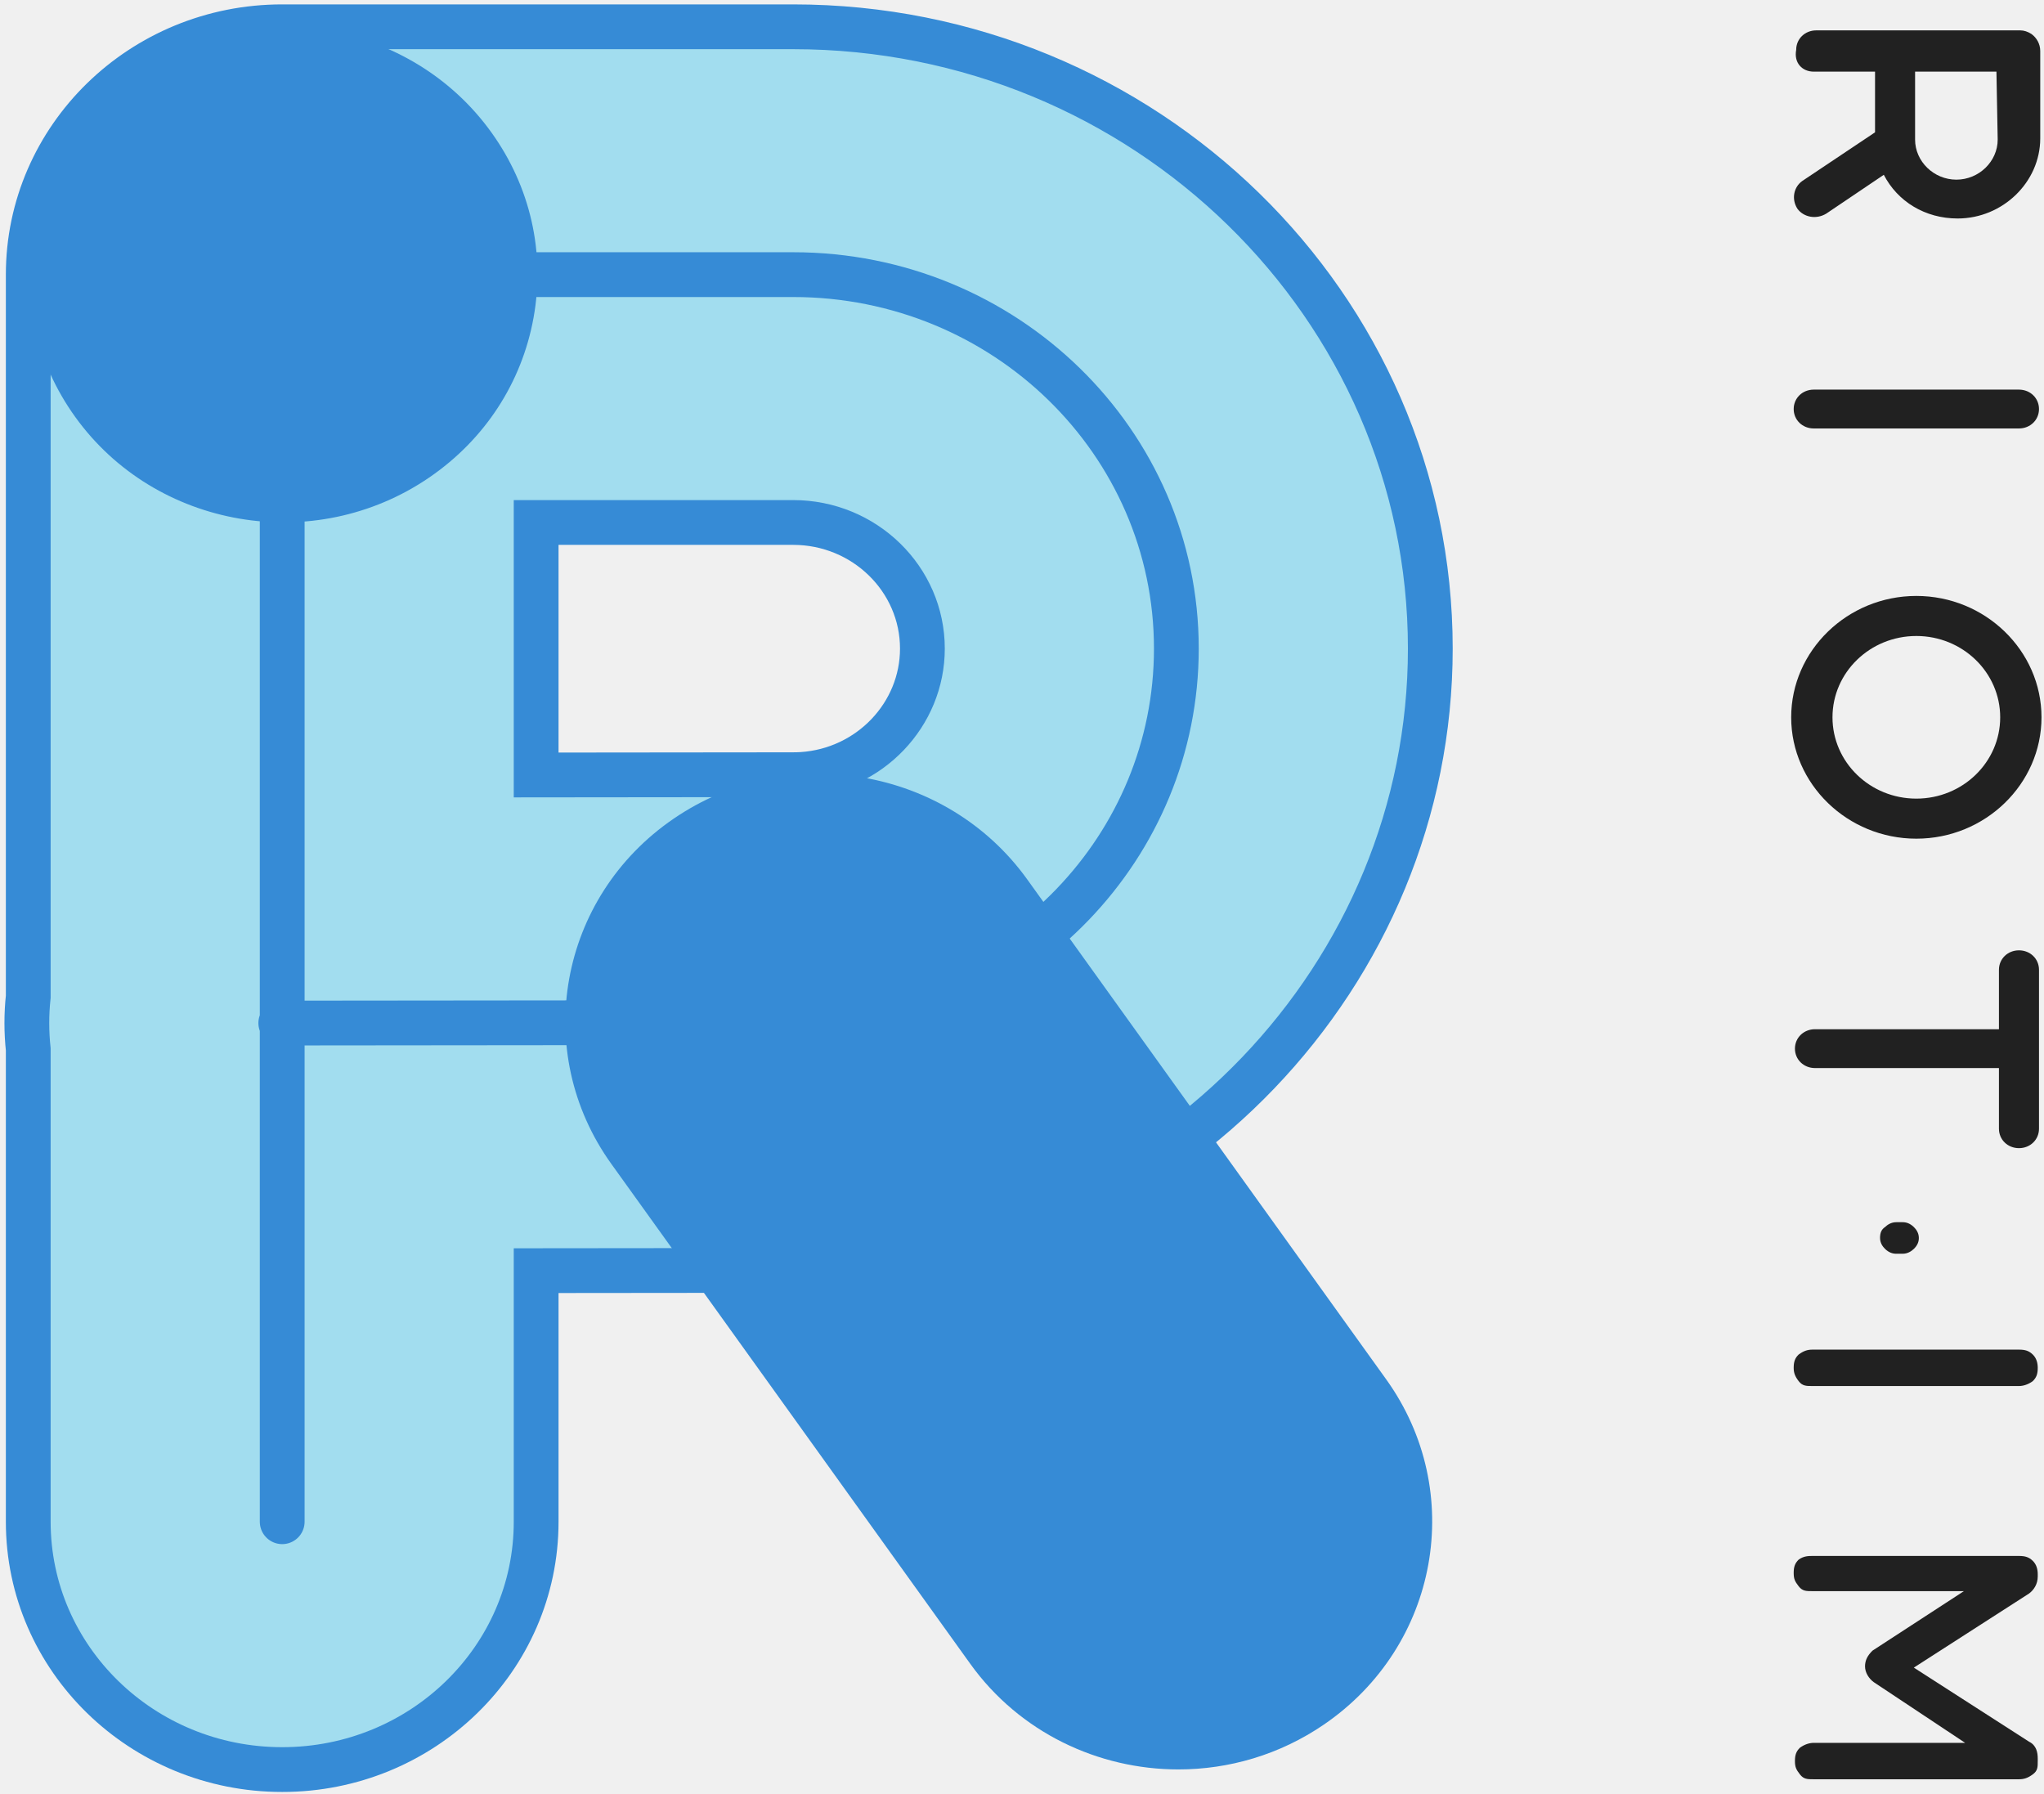
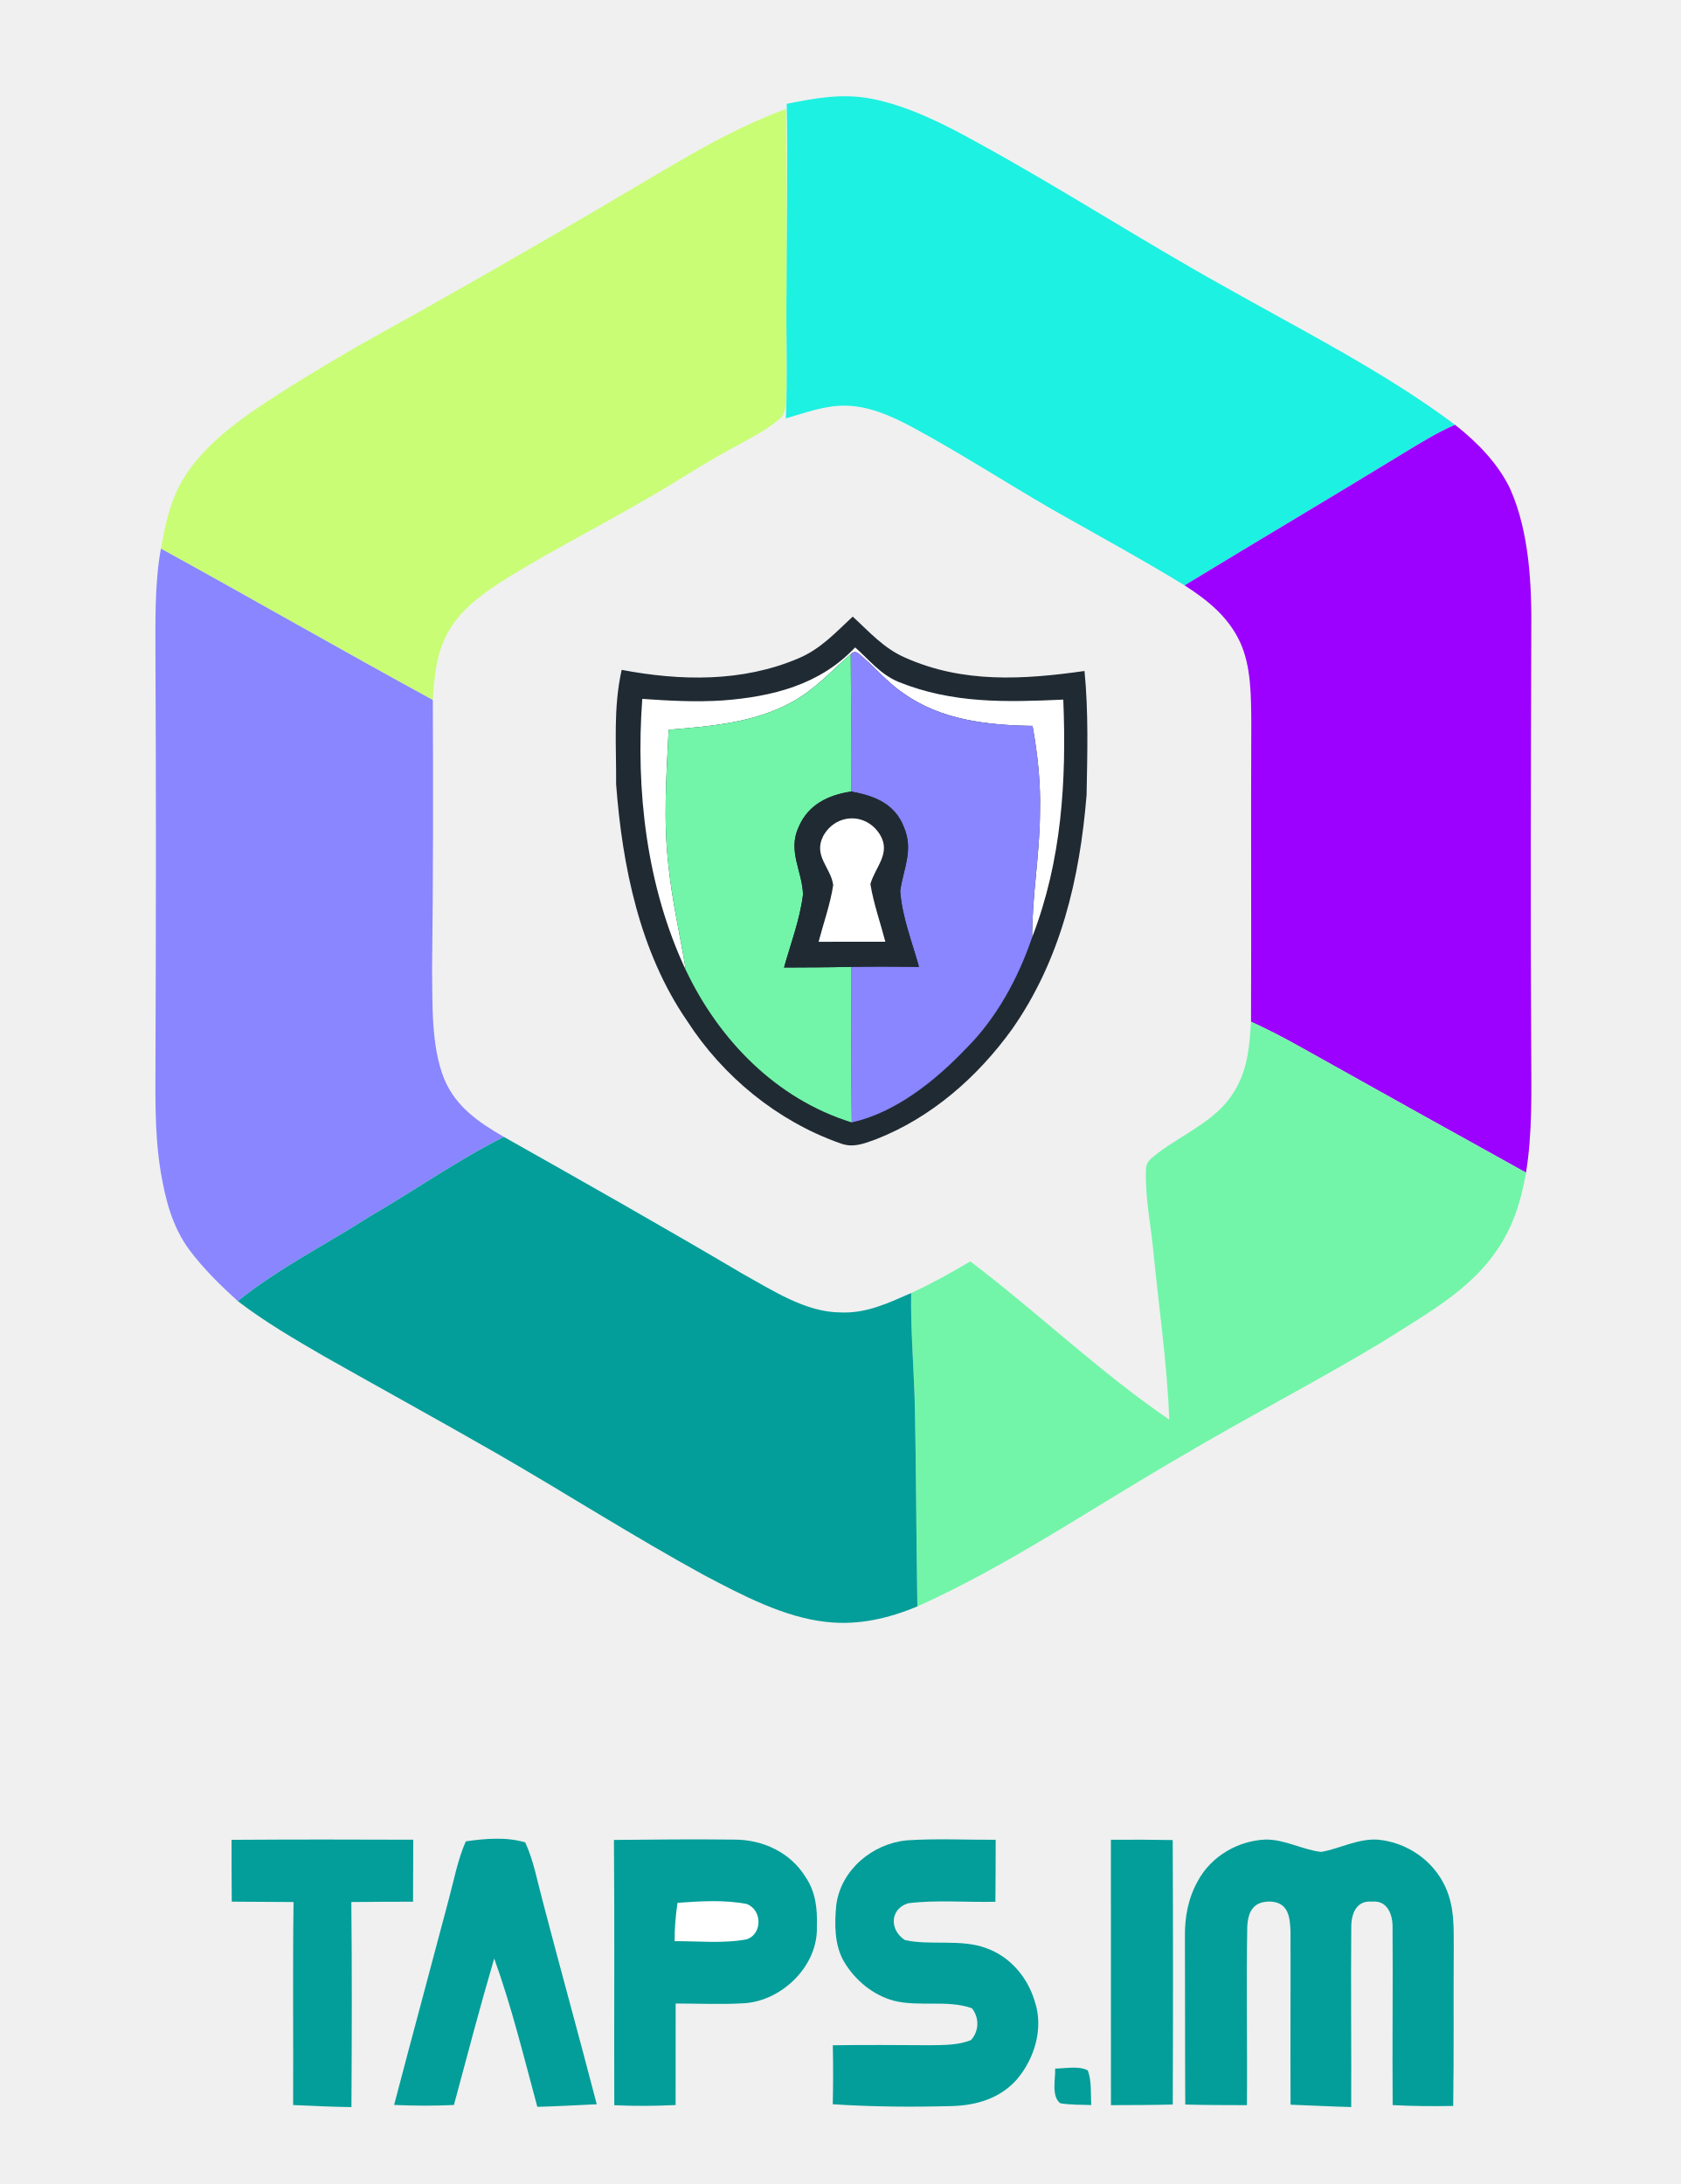
- <svg xmlns="http://www.w3.org/2000/svg" width="334px" height="293px" viewBox="0 0 334 293" version="1.1">
-   <g id="Page-1" stroke="none" stroke-width="1" fill="none" fill-rule="evenodd">
-     <g id="alt-black-logotype" transform="translate(-71, -93)">
-       <g id="Group-17" transform="translate(75, 97)">
-         <path d="M83.609,81.367 L83.609,122.621 L125.567,122.578 C126.1,122.578 126.586,122.563 127.07,122.532 C138.102,121.806 146.725,112.775 146.725,101.973 C146.725,90.609 137.255,81.367 125.609,81.367 L83.609,81.367 Z M42.113,285.127 C19.196,285.127 0.616,266.998 0.616,244.633 L0.616,167.457 C0.467,166.057 0.386,164.634 0.386,163.194 C0.383,161.728 0.462,160.28 0.616,158.852 L0.616,40.873 C0.616,18.508 19.196,0.376 42.113,0.376 L125.609,0.376 C183.016,0.376 229.72,45.953 229.72,101.973 C229.72,155.236 187.089,199.758 132.668,203.333 C130.355,203.489 127.971,203.568 125.609,203.568 L83.609,203.609 L83.609,244.633 C83.609,266.998 65.031,285.127 42.113,285.127 Z" id="Fill-1" fill="#A2DDEF" />
-         <path d="M83.609,81.367 L83.609,122.621 L125.567,122.578 C126.1,122.578 126.586,122.563 127.07,122.532 C138.102,121.806 146.725,112.775 146.725,101.973 C146.725,90.609 137.255,81.367 125.609,81.367 L83.609,81.367 Z M42.113,285.127 C19.196,285.127 0.616,266.998 0.616,244.633 L0.616,167.457 C0.467,166.057 0.386,164.634 0.386,163.194 C0.383,161.728 0.462,160.28 0.616,158.852 L0.616,40.873 C0.616,18.508 19.196,0.376 42.113,0.376 L125.609,0.376 C183.016,0.376 229.72,45.953 229.72,101.973 C229.72,155.236 187.089,199.758 132.668,203.333 C130.355,203.489 127.971,203.568 125.609,203.568 L83.609,203.609 L83.609,244.633 C83.609,266.998 65.031,285.127 42.113,285.127 Z" id="Stroke-3" stroke="#368BD6" stroke-width="7.318" />
-         <path d="M42.113,244.632 L42.113,40.872 L125.609,40.872 C160.188,40.872 188.222,68.228 188.222,101.973 C188.222,134.318 162.467,160.792 129.881,162.932 C128.467,163.026 127.045,163.073 125.609,163.073 L41.882,163.155" id="Stroke-5" stroke="#368BD6" stroke-width="7.318" stroke-linecap="round" />
-         <path d="M76.306,17.648 C82.668,26.506 85.111,37.255 83.186,47.901 C81.259,58.554 75.194,67.834 66.109,74.038 C47.352,86.845 21.406,82.386 8.272,64.096 C1.91,55.238 -0.533,44.491 1.395,33.841 C3.32,23.19 9.384,13.908 18.472,7.706 C37.229,-5.101 63.172,-0.642 76.306,17.648 Z M188.563,285.104 C175.486,285.104 162.619,279.089 154.544,267.845 L95.896,186.171 C82.745,167.855 87.3,142.603 106.067,129.771 C124.833,116.931 150.711,121.378 163.862,139.694 L222.509,221.367 C235.663,239.683 231.108,264.936 212.341,277.767 C205.093,282.724 196.786,285.104 188.563,285.104 Z" id="Combined-Shape" fill="#368BD6" />
-         <path d="M292.37,66.005 C290.529,66.005 289.098,64.617 289.098,62.832 C289.098,61.048 290.529,59.659 292.37,59.659 L325.91,59.659 C327.75,59.659 329.182,61.048 329.182,62.832 C329.182,64.617 327.75,66.005 325.91,66.005 L292.37,66.005 Z M292.37,7.705 C290.529,7.705 289.098,6.317 289.507,4.136 C289.507,2.351 290.938,0.963 292.779,0.963 L306.072,0.963 L326.114,0.963 C326.728,0.963 327.341,1.161 327.955,1.558 C328.773,2.153 329.386,3.144 329.386,4.334 L329.386,18.612 C329.386,25.75 323.251,31.699 315.889,31.699 C310.571,31.699 306.072,28.923 303.823,24.561 L294.415,30.906 C292.779,31.898 290.734,31.501 289.711,30.113 C288.689,28.527 289.098,26.544 290.529,25.552 L302.391,17.62 L302.391,7.705 L292.37,7.705 Z M322.433,18.81 L322.229,7.705 L308.935,7.705 L308.935,18.81 C308.935,22.379 312.003,25.354 315.684,25.354 C319.365,25.354 322.433,22.379 322.433,18.81 Z M325.91,151.273 C327.75,151.273 329.182,152.661 329.182,154.446 L329.182,167.335 L329.182,180.423 C329.182,182.208 327.75,183.596 325.91,183.596 C324.069,183.596 322.638,182.208 322.638,180.423 L322.638,170.508 L292.574,170.508 C290.734,170.508 289.302,169.12 289.302,167.335 C289.302,165.551 290.734,164.163 292.574,164.163 L322.638,164.163 L322.638,154.446 C322.638,152.661 324.069,151.273 325.91,151.273 Z M309.14,93.37 C320.388,93.37 329.591,102.294 329.591,113.2 C329.591,124.106 320.388,133.03 309.14,133.03 C297.892,133.03 288.689,124.106 288.689,113.2 C288.689,102.294 297.892,93.37 309.14,93.37 Z M309.14,126.486 C316.707,126.486 322.842,120.537 322.842,113.2 C322.842,105.863 316.707,99.914 309.14,99.914 C301.573,99.914 295.438,105.863 295.438,113.2 C295.438,120.537 301.573,126.486 309.14,126.486 Z M328.159,217.307 C328.773,217.901 328.977,218.695 328.977,219.488 C328.977,220.479 328.773,221.074 328.159,221.669 C327.341,222.264 326.523,222.462 325.91,222.462 L292.165,222.462 C291.143,222.462 290.529,222.462 289.916,221.669 C289.302,220.876 289.098,220.281 289.098,219.488 C289.098,218.496 289.302,217.901 289.916,217.307 C290.734,216.712 291.347,216.513 292.165,216.513 L325.91,216.513 C326.932,216.513 327.546,216.712 328.159,217.307 Z M328.977,253.595 C328.977,254.785 328.364,255.776 327.546,256.371 L308.731,268.468 L327.546,280.564 C328.773,281.159 328.977,282.348 328.977,283.34 L328.977,283.736 C328.977,284.728 328.977,285.323 328.159,285.918 C327.341,286.513 326.728,286.711 325.91,286.711 L292.37,286.711 C291.347,286.711 290.734,286.711 290.12,285.918 C289.507,285.125 289.302,284.728 289.302,283.736 C289.302,282.745 289.507,282.15 290.12,281.555 C290.938,280.96 291.756,280.762 292.37,280.762 L317.116,280.762 L302.186,270.847 C301.368,270.252 300.755,269.261 300.755,268.269 C300.755,267.278 301.164,266.485 301.982,265.691 L316.911,255.975 L292.165,255.975 C291.143,255.975 290.529,255.975 289.916,255.182 C289.302,254.388 289.098,253.992 289.098,253 C289.098,252.009 289.302,251.414 289.916,250.819 C290.734,250.224 291.552,250.224 292.165,250.224 L325.91,250.224 C326.932,250.224 327.546,250.422 328.159,251.017 C328.773,251.612 328.977,252.405 328.977,253.199 L328.977,253.595 Z M306.89,195.692 C307.504,195.692 308.117,195.89 308.731,196.485 C309.14,196.882 309.549,197.477 309.549,198.27 C309.549,198.865 309.344,199.46 308.731,200.055 C308.322,200.451 307.708,200.848 306.89,200.848 L305.868,200.848 C305.254,200.848 304.641,200.65 304.027,200.055 C303.618,199.658 303.209,199.063 303.209,198.27 C303.209,197.477 303.414,196.882 304.027,196.485 C304.436,196.089 305.05,195.692 305.868,195.692 L306.89,195.692 Z" id="Combined-Shape" fill="#212121" />
-       </g>
-     </g>
-   </g>
+ <svg xmlns="http://www.w3.org/2000/svg" version="1.1" viewBox="0 0 300 390" width="300.0pt" height="390.0pt" id="svg44">
+   <defs id="defs48" />
+   <path d="M 0.00 0.00 L 300.00 0.00 L 300.00 390.00 L 0.00 390.00 L 0.00 0.00 Z" fill="none" id="path2" />
+   <path d="M 155.54 17.62 C 162.20 18.91 168.65 22.20 174.54 25.47 C 189.51 33.66 203.84 42.97 218.76 51.25 C 232.33 58.93 247.31 66.48 259.80 75.86 C 256.64 77.22 253.78 79.00 250.84 80.78 C 237.78 88.77 224.59 96.56 211.51 104.53 C 203.80 99.82 195.83 95.48 187.96 91.02 C 179.56 86.16 171.32 80.82 162.77 76.21 C 159.12 74.28 155.21 72.51 151.01 72.44 C 147.40 72.35 143.77 73.72 140.32 74.71 C 140.63 67.14 140.34 59.58 140.43 52.00 C 140.42 40.84 140.68 29.69 140.47 18.54 C 145.56 17.52 150.33 16.63 155.54 17.62 Z" fill="#1df1e1" id="path4" />
+   <path d="M 140.33 19.47 C 140.62 35.99 140.30 52.52 140.41 69.04 C 140.21 70.89 140.75 73.79 139.00 74.96 C 136.61 76.99 133.61 78.44 130.88 79.96 C 125.72 82.72 120.89 85.96 115.82 88.87 C 107.59 93.67 99.07 98.01 90.94 102.98 C 86.94 105.50 82.87 108.18 80.35 112.30 C 78.00 116.00 77.52 120.72 77.28 125.00 C 61.02 116.13 44.96 106.89 28.73 97.97 C 29.42 94.20 30.18 90.37 31.94 86.93 C 34.81 81.27 40.18 76.87 45.30 73.30 C 51.31 69.23 57.56 65.47 63.84 61.83 C 80.07 52.82 96.20 43.62 112.17 34.14 C 121.41 28.72 130.21 23.18 140.33 19.47 Z" fill="#c9fd76" id="path6" />
+   <path d="M 259.80 75.86 C 263.72 78.93 267.56 82.84 269.68 87.39 C 273.10 95.12 273.51 104.68 273.41 113.00 C 273.34 138.00 273.25 163.00 273.40 188.00 C 273.42 195.19 273.62 202.27 272.47 209.40 C 258.97 201.93 245.50 194.41 232.04 186.88 C 229.21 185.29 226.33 183.80 223.37 182.45 C 223.45 164.64 223.33 146.81 223.42 129.00 C 223.38 124.31 223.41 118.94 221.39 114.61 C 219.26 110.08 215.62 107.18 211.51 104.53 C 224.59 96.56 237.78 88.77 250.84 80.78 C 253.78 79.00 256.64 77.22 259.80 75.86 Z" fill="#9c00ff" id="path8" />
+   <path d="M 28.73 97.97 C 44.96 106.89 61.02 116.13 77.28 125.00 C 77.35 141.00 77.35 156.99 77.15 172.99 C 77.25 179.33 76.93 186.79 79.34 192.74 C 81.44 197.68 85.50 200.44 89.97 203.02 C 81.74 207.15 74.12 212.52 66.15 217.15 C 58.02 222.35 49.90 226.37 42.46 232.34 C 39.36 229.53 36.31 226.54 33.80 223.18 C 30.74 219.01 29.54 214.23 28.69 209.21 C 27.47 201.74 27.80 194.54 27.77 187.00 C 27.85 164.00 27.88 141.00 27.76 118.00 C 27.77 111.38 27.55 104.49 28.73 97.97 Z" fill="#8986ff" id="path10" />
+   <path d="M 152.25 110.11 C 155.25 112.84 157.76 115.75 161.58 117.42 C 171.90 122.05 182.74 121.37 193.64 119.82 C 194.36 127.16 194.15 134.61 194.01 141.97 C 192.80 156.85 189.40 171.36 180.73 183.75 C 174.57 192.31 166.29 199.59 156.39 203.45 C 154.20 204.24 152.26 205.05 149.95 204.13 C 138.81 200.21 129.06 192.21 122.68 182.30 C 114.23 170.03 111.11 154.67 110.01 140.05 C 110.06 133.09 109.47 126.47 111.00 119.62 C 121.54 121.61 132.53 121.84 142.57 117.56 C 146.54 115.89 149.18 112.96 152.25 110.11 Z" fill="#202a33" id="path12" />
+   <path d="M 152.69 115.61 C 155.29 117.91 157.14 120.38 160.43 121.77 C 170.14 125.67 179.61 125.39 189.85 124.93 C 190.44 139.45 189.58 153.69 184.29 167.37 C 184.28 159.87 185.67 152.51 185.69 145.01 C 185.83 139.83 185.29 134.71 184.36 129.62 C 176.36 129.51 167.97 128.58 161.28 123.77 C 158.30 121.76 156.08 118.97 153.34 116.73 C 152.84 116.31 152.36 116.34 151.89 116.82 C 148.38 119.84 145.52 123.13 141.38 125.38 C 134.73 129.06 126.82 129.71 119.39 130.31 C 118.99 138.54 118.41 146.38 119.36 154.62 C 120.00 160.91 121.44 167.01 122.46 173.24 C 115.43 158.32 113.48 141.10 114.68 124.80 C 119.48 125.14 124.25 125.39 129.05 125.08 C 137.93 124.40 146.37 122.30 152.69 115.61 Z" fill="#ffffff" id="path14" />
+   <path d="M 153.34 116.73 C 156.08 118.97 158.30 121.76 161.28 123.77 C 167.97 128.58 176.36 129.51 184.36 129.62 C 185.29 134.71 185.83 139.83 185.69 145.01 C 185.67 152.51 184.28 159.87 184.29 167.37 C 181.80 174.70 177.90 181.89 172.36 187.37 C 166.97 193.01 159.84 198.72 152.08 200.43 C 151.94 191.17 152.01 181.91 152.02 172.65 C 156.04 172.59 160.06 172.60 164.08 172.65 C 162.87 168.23 161.02 163.64 160.73 159.06 C 161.33 154.98 163.15 151.84 161.38 147.67 C 159.76 143.51 156.11 142.09 152.00 141.35 C 152.08 133.17 151.97 125.00 151.89 116.82 C 152.36 116.34 152.84 116.31 153.34 116.73 Z" fill="#8986ff" id="path16" />
+   <path d="M 151.89 116.82 C 151.97 125.00 152.08 133.17 152.00 141.35 C 147.89 141.95 144.32 143.67 142.61 147.66 C 140.59 151.98 143.26 155.53 143.38 159.74 C 142.84 164.16 141.19 168.49 139.99 172.77 C 144.00 172.75 148.01 172.75 152.02 172.65 C 152.01 181.91 151.94 191.17 152.08 200.43 C 138.63 196.28 128.38 185.72 122.46 173.24 C 121.44 167.01 120.00 160.91 119.36 154.62 C 118.41 146.38 118.99 138.54 119.39 130.31 C 126.82 129.71 134.73 129.06 141.38 125.38 C 145.52 123.13 148.38 119.84 151.89 116.82 Z" fill="#72f5a9" id="path18" />
+   <path d="M 152.00 141.35 C 156.11 142.09 159.76 143.51 161.38 147.67 C 163.15 151.84 161.33 154.98 160.73 159.06 C 161.02 163.64 162.87 168.23 164.08 172.65 C 160.06 172.60 156.04 172.59 152.02 172.65 C 148.01 172.75 144.00 172.75 139.99 172.77 C 141.19 168.49 142.84 164.16 143.38 159.74 C 143.26 155.53 140.59 151.98 142.61 147.66 C 144.32 143.67 147.89 141.95 152.00 141.35 Z" fill="#202a33" id="path20" />
+   <path d="M 157.10 149.01 C 159.16 152.38 156.29 154.76 155.41 157.87 C 155.98 161.36 157.19 164.75 158.08 168.17 C 154.11 168.16 150.13 168.16 146.16 168.18 C 147.04 164.82 148.25 161.48 148.77 158.04 C 148.34 154.89 145.20 152.88 146.96 149.34 C 149.19 145.22 154.61 145.04 157.10 149.01 Z" fill="#ffffff" id="path22" />
+   <path d="M 223.37 182.45 C 226.33 183.80 229.21 185.29 232.04 186.88 C 245.50 194.41 258.97 201.93 272.47 209.40 C 271.57 214.60 270.02 219.55 266.85 223.84 C 261.99 230.77 253.74 235.19 246.71 239.70 C 234.76 246.86 222.35 253.27 210.37 260.38 C 195.04 269.26 179.92 279.62 163.80 286.86 C 163.58 274.36 163.60 261.84 163.30 249.34 C 163.08 243.19 162.59 237.06 162.69 230.90 C 166.33 229.23 169.81 227.28 173.25 225.25 C 185.30 234.39 196.30 244.99 208.78 253.51 C 208.39 243.63 206.97 233.78 205.98 223.95 C 205.55 218.96 204.41 213.84 204.62 208.84 C 204.62 207.30 205.75 206.75 206.79 205.86 C 211.19 202.54 217.24 200.02 220.18 195.21 C 222.73 191.27 223.10 187.02 223.37 182.45 Z" fill="#72f5a9" id="path24" />
+   <path d="M 89.97 203.02 C 104.23 211.06 118.47 219.12 132.57 227.45 C 137.84 230.36 143.81 234.32 149.99 234.36 C 154.69 234.58 158.52 232.72 162.69 230.90 C 162.59 237.06 163.08 243.19 163.30 249.34 C 163.60 261.84 163.58 274.36 163.80 286.86 C 158.64 289.01 153.25 290.26 147.64 289.64 C 140.02 288.85 132.41 284.80 125.70 281.27 C 113.13 274.39 101.00 266.63 88.57 259.47 C 78.37 253.62 68.06 247.96 57.82 242.17 C 52.60 239.14 47.25 236.02 42.46 232.34 C 49.90 226.37 58.02 222.35 66.15 217.15 C 74.12 212.52 81.74 207.15 89.97 203.02 Z" fill="#039e99" id="path26" />
+   <path d="M 41.34 328.54 C 52.16 328.47 62.97 328.47 73.79 328.52 C 73.79 332.21 73.77 335.90 73.75 339.59 C 70.08 339.58 66.41 339.62 62.73 339.65 C 62.86 351.85 62.82 364.06 62.75 376.27 C 59.28 376.21 55.81 376.07 52.34 375.90 C 52.39 363.82 52.25 351.73 52.41 339.65 C 48.74 339.61 45.06 339.62 41.38 339.58 C 41.36 335.90 41.33 332.22 41.34 328.54 Z" fill="#039e99" id="path28" />
+   <path d="M 83.17 328.81 C 86.56 328.32 90.47 327.99 93.78 329.00 C 95.28 332.23 95.93 335.92 96.86 339.35 C 100.03 351.51 103.40 363.61 106.55 375.76 C 103.02 375.92 99.48 376.13 95.94 376.22 C 93.54 367.37 91.36 358.36 88.24 349.73 C 85.69 358.40 83.40 367.15 81.05 375.89 C 77.48 376.06 73.95 376.05 70.37 375.88 C 73.57 363.65 76.89 351.45 80.11 339.23 C 81.05 335.77 81.72 332.09 83.17 328.81 Z" fill="#039e99" id="path30" />
+   <path d="M 109.62 328.56 C 116.77 328.48 123.93 328.42 131.09 328.50 C 136.18 328.49 141.10 330.77 143.82 335.16 C 145.63 337.82 145.96 340.83 145.85 343.97 C 146.14 350.95 139.71 357.27 132.91 357.72 C 128.83 357.97 124.72 357.77 120.64 357.77 C 120.64 363.82 120.63 369.86 120.63 375.90 C 116.97 376.07 113.34 376.11 109.68 375.93 C 109.63 360.14 109.75 344.35 109.62 328.56 Z" fill="#039e99" id="path32" />
+   <path d="M 161.94 328.63 C 167.20 328.28 172.51 328.56 177.78 328.53 C 177.78 332.22 177.76 335.91 177.73 339.60 C 172.56 339.73 167.26 339.23 162.13 339.87 C 158.88 340.89 158.80 344.65 161.56 346.43 C 165.91 347.46 171.66 346.18 176.14 347.90 C 180.38 349.43 183.43 353.05 184.73 357.30 C 186.40 362.15 184.74 367.67 181.45 371.45 C 178.48 374.72 174.38 375.94 170.07 376.08 C 162.95 376.28 155.79 376.22 148.69 375.76 C 148.77 372.25 148.77 368.74 148.70 365.23 C 154.49 365.13 160.27 365.20 166.06 365.22 C 168.45 365.18 171.17 365.24 173.39 364.28 C 174.83 362.69 174.87 360.28 173.53 358.61 C 169.25 357.07 164.04 358.40 159.62 357.28 C 155.90 356.29 152.65 353.60 150.71 350.31 C 148.96 347.36 148.99 343.48 149.32 340.17 C 150.14 333.91 155.78 329.20 161.94 328.63 Z" fill="#039e99" id="path34" />
+   <path d="M 198.35 328.53 C 202.03 328.50 205.71 328.51 209.39 328.58 C 209.46 344.32 209.46 360.07 209.40 375.81 C 205.72 375.90 202.04 375.91 198.36 375.92 C 198.34 360.12 198.37 344.33 198.35 328.53 Z" fill="#039e99" id="path36" />
+   <path d="M 225.99 328.49 C 229.43 328.46 232.66 330.35 235.90 330.70 C 239.24 330.12 242.48 328.27 246.02 328.51 C 251.17 328.98 255.88 332.19 258.05 336.91 C 259.73 340.54 259.55 344.11 259.57 348.00 C 259.50 357.35 259.61 366.71 259.47 376.06 C 255.86 376.13 252.26 376.10 248.66 375.91 C 248.58 365.31 248.72 354.71 248.64 344.11 C 248.68 341.86 247.67 339.29 245.00 339.58 C 242.19 339.30 241.27 341.72 241.27 344.09 C 241.18 354.80 241.30 365.54 241.26 376.26 C 237.65 376.17 234.04 375.96 230.43 375.84 C 230.37 365.54 230.46 355.24 230.42 344.94 C 230.34 342.40 230.07 339.78 226.95 339.57 C 223.91 339.46 222.86 341.19 222.70 344.00 C 222.50 354.63 222.73 365.29 222.64 375.92 C 218.97 375.91 215.30 375.91 211.63 375.81 C 211.57 365.85 211.61 355.89 211.57 345.94 C 211.51 342.40 212.14 338.95 213.90 335.85 C 216.27 331.46 221.06 328.69 225.99 328.49 Z" fill="#039e99" id="path38" />
+   <path d="M 120.97 339.79 C 125.01 339.50 129.36 339.22 133.35 340.00 C 136.15 341.13 136.10 345.33 133.36 346.30 C 129.19 347.10 124.69 346.61 120.46 346.64 C 120.43 344.34 120.64 342.06 120.97 339.79 Z" fill="#ffffff" id="path40" />
+   <path d="M 194.23 369.72 C 194.94 371.62 194.72 373.91 194.85 375.90 C 193.02 375.85 191.14 375.87 189.33 375.59 C 187.67 374.36 188.48 371.20 188.40 369.39 C 190.18 369.38 192.62 368.85 194.23 369.72 Z" fill="#039e99" id="path42" />
</svg>
